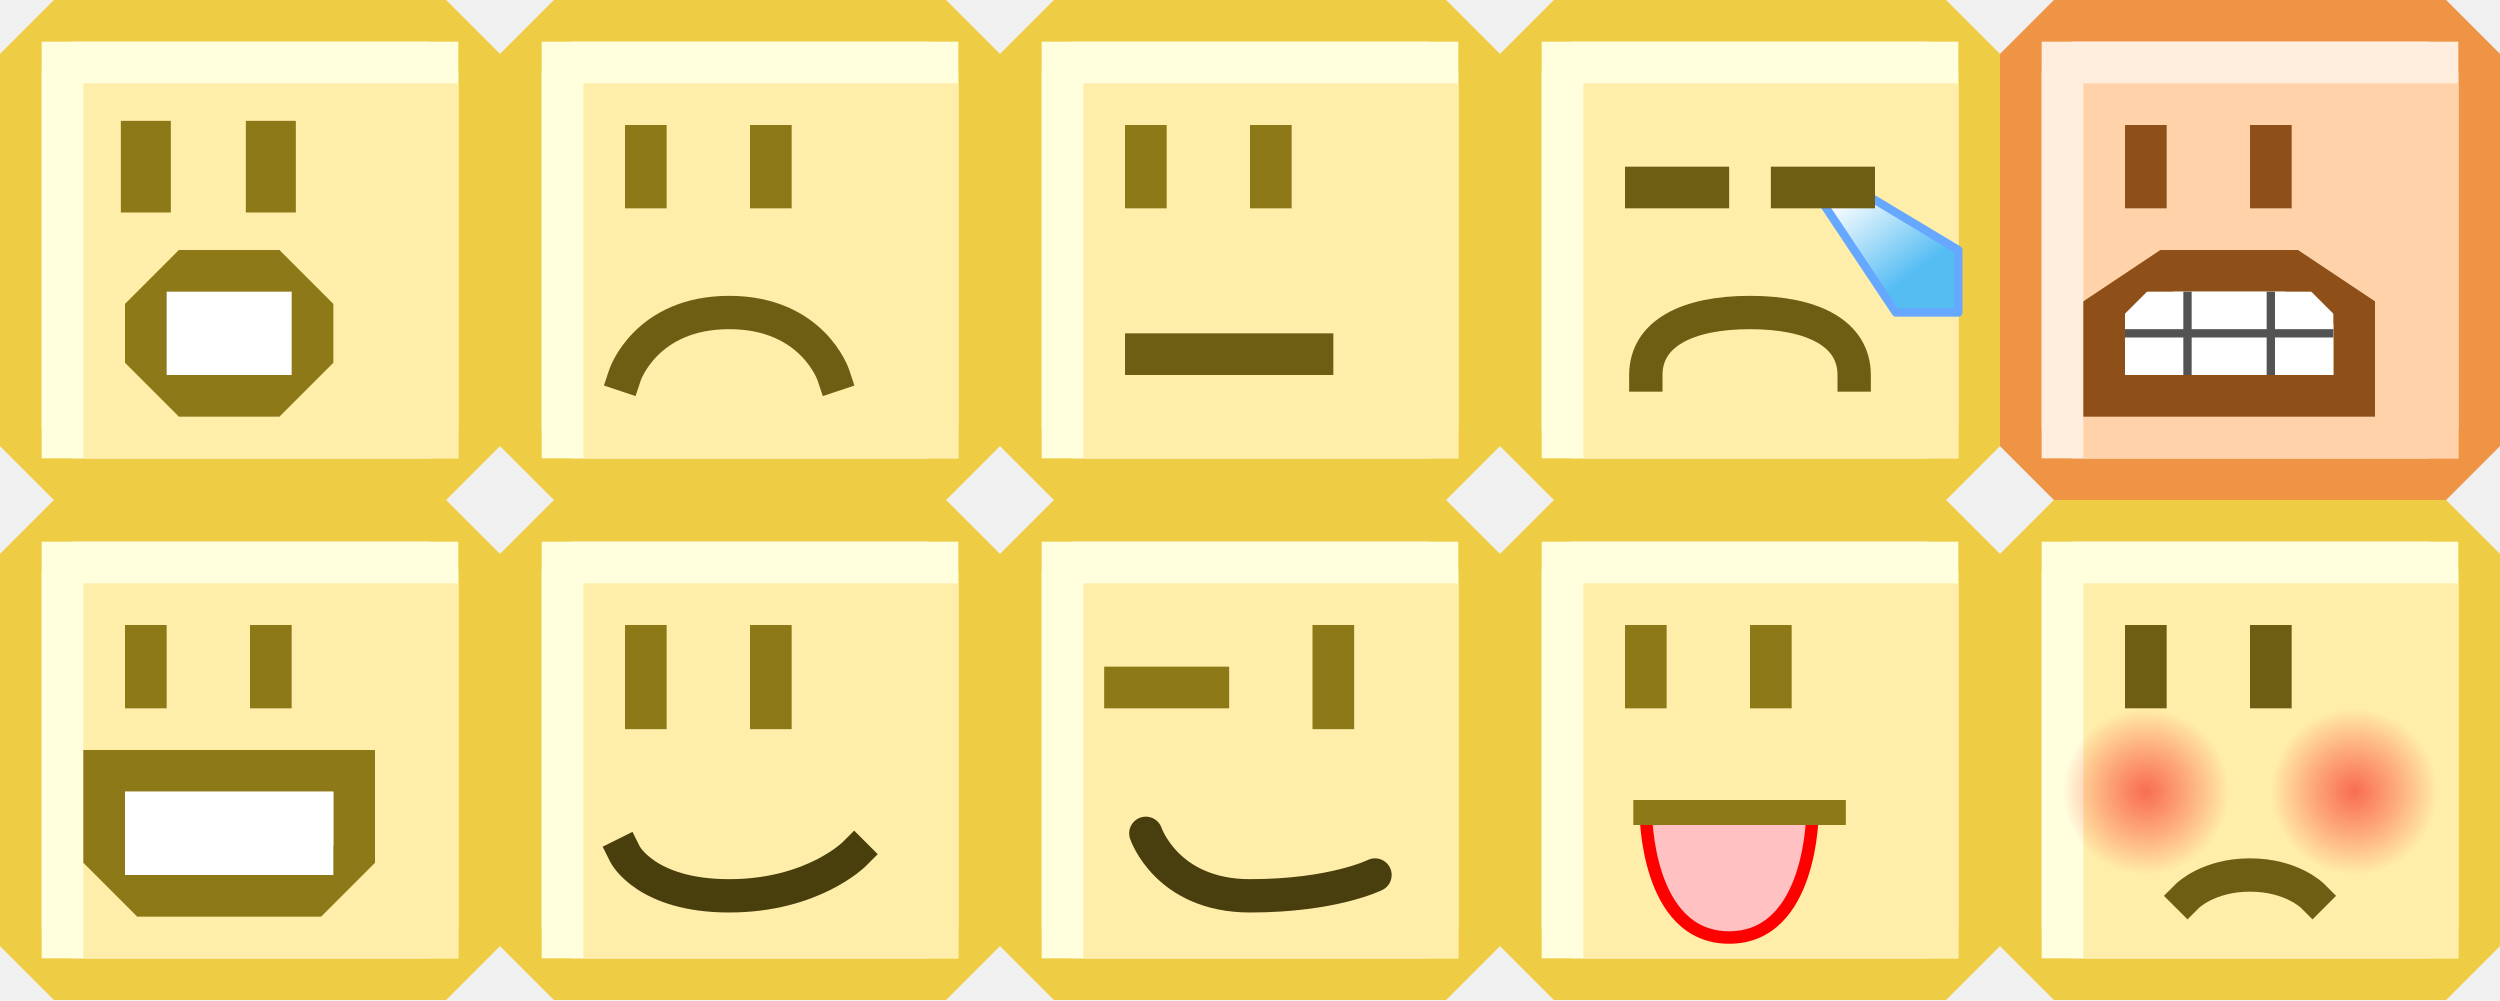
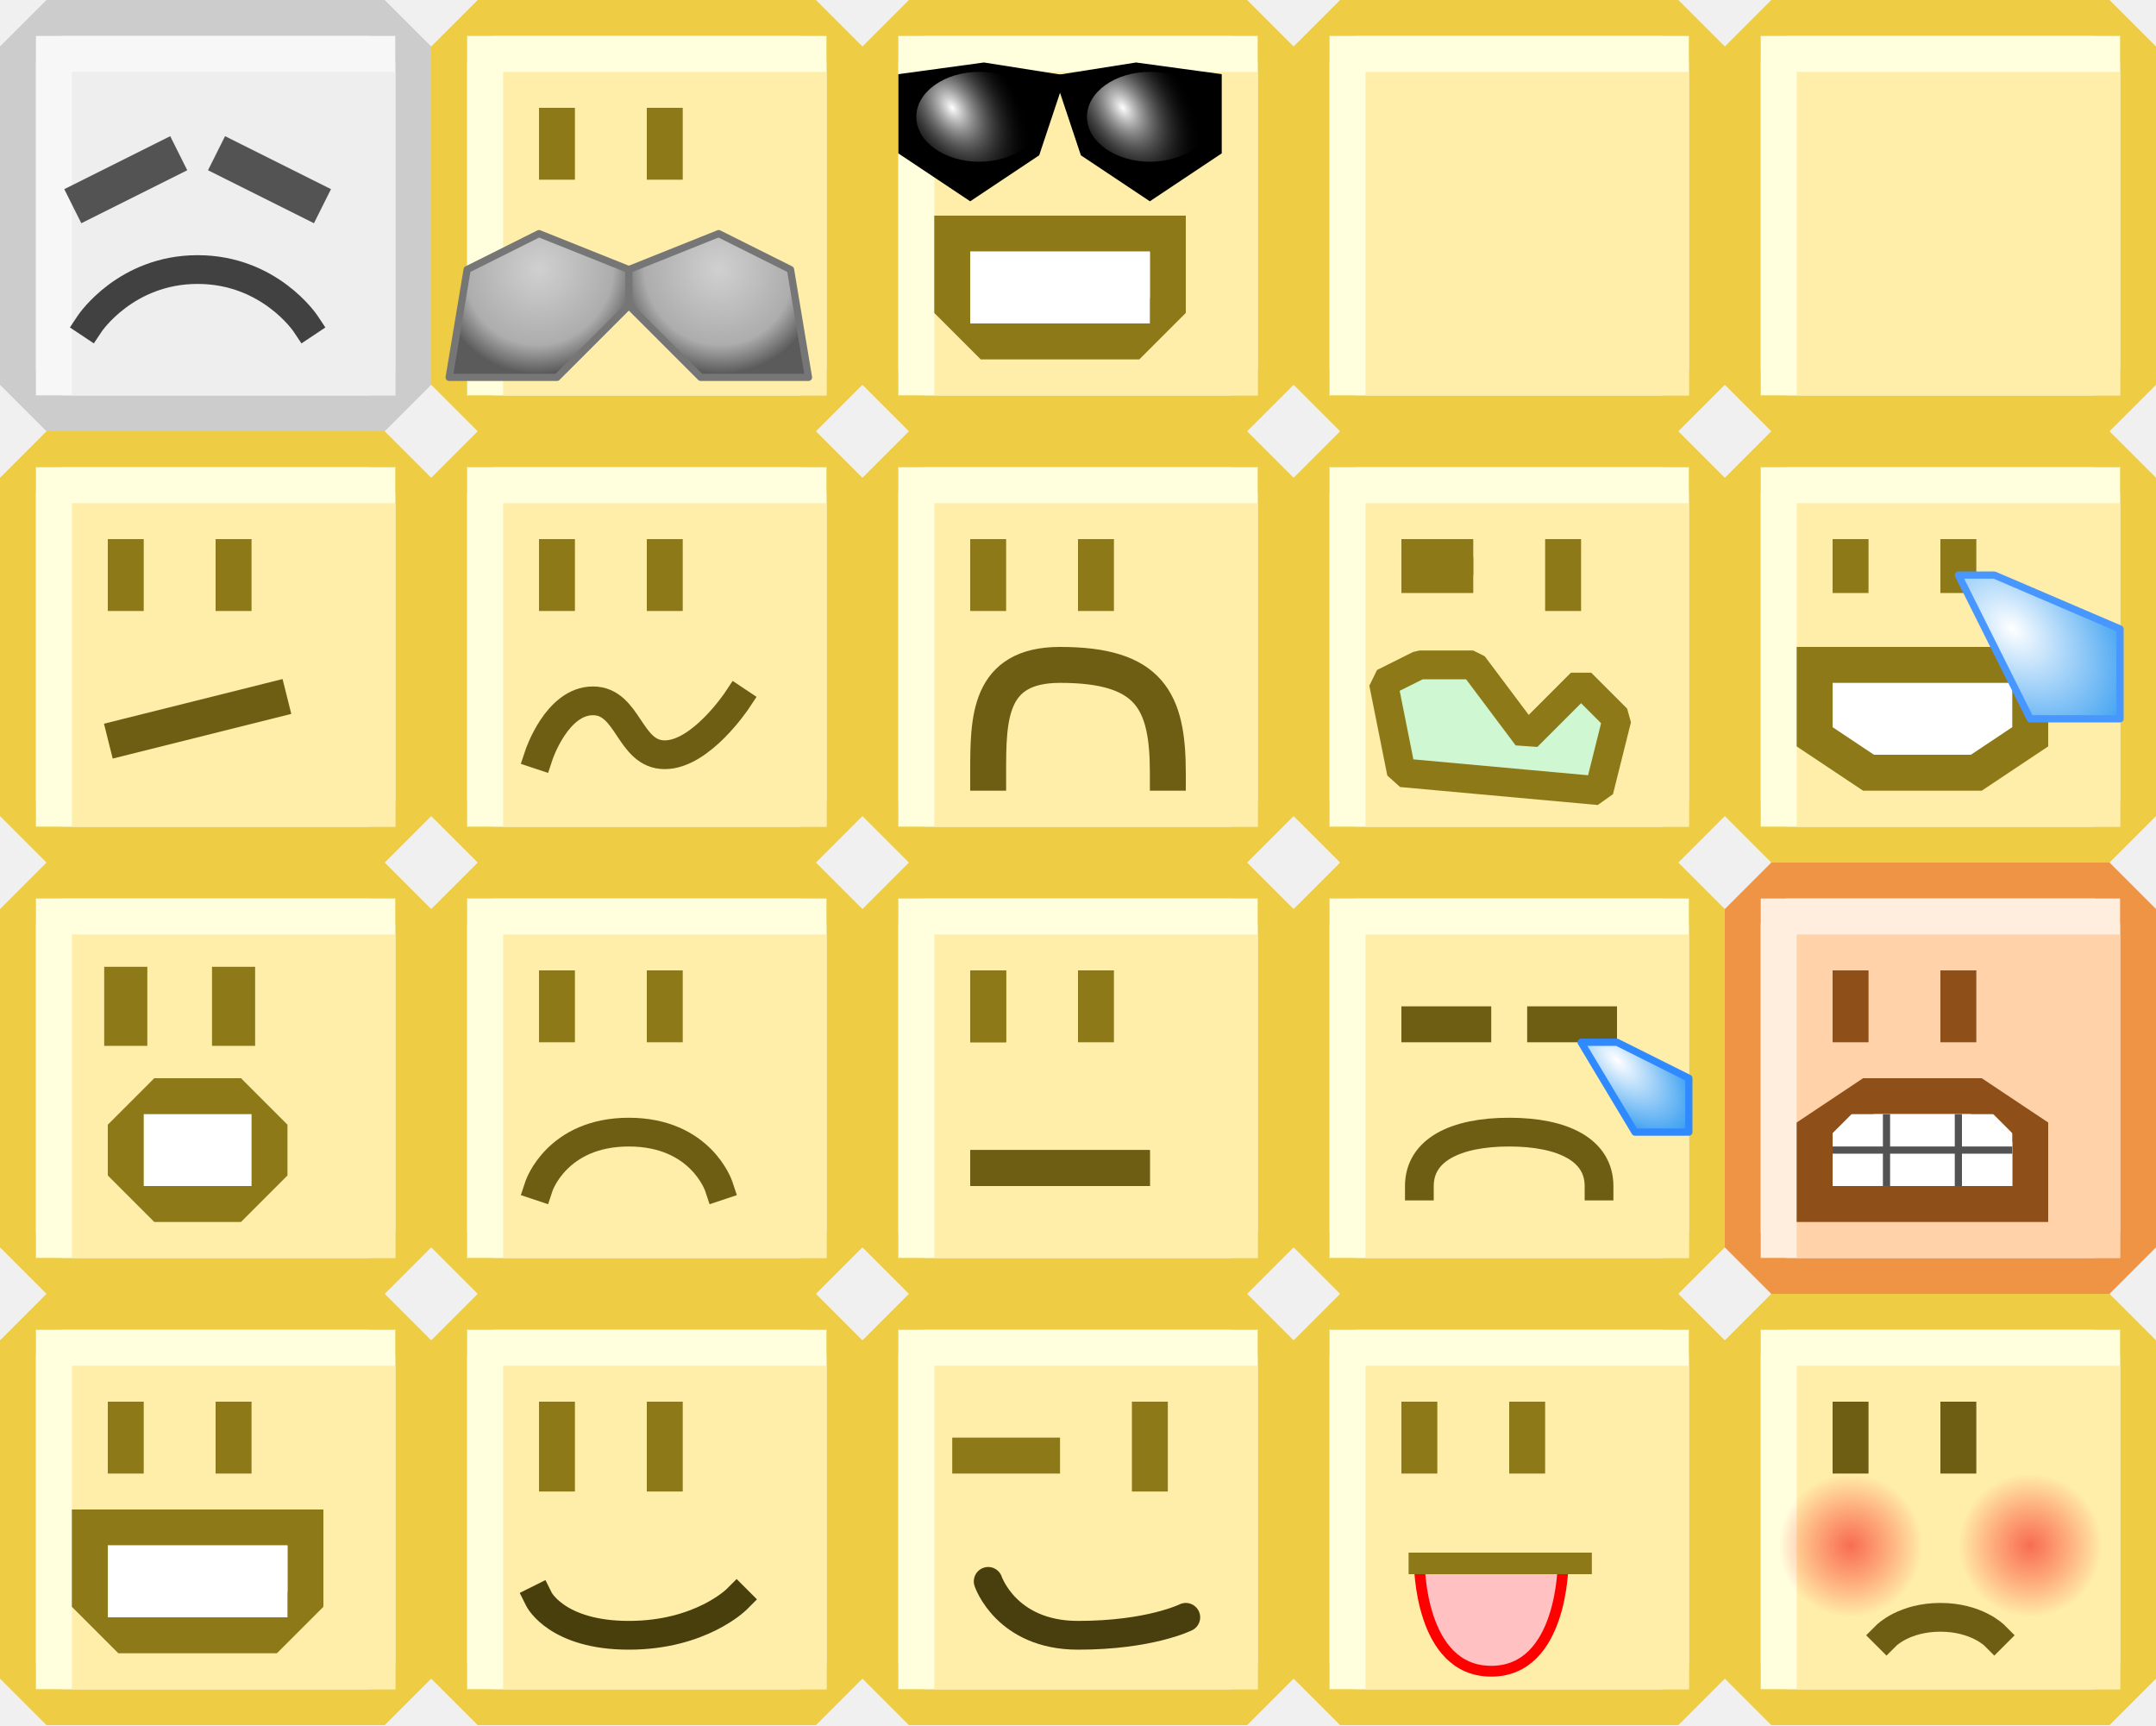
- <svg xmlns="http://www.w3.org/2000/svg" xmlns:ns1="http://www.openswatchbook.org/uri/2009/osb" xmlns:xlink="http://www.w3.org/1999/xlink" width="600" height="240" id="svg2" version="1.1" style="display:inline">
+ <svg xmlns="http://www.w3.org/2000/svg" xmlns:ns1="http://www.openswatchbook.org/uri/2009/osb" xmlns:xlink="http://www.w3.org/1999/xlink" width="600" height="480" id="svg2" version="1.1" style="display:inline">
  <defs id="defs4">
+     <linearGradient id="linearGradient4764">
+       <stop style="stop-color:#ffffff;stop-opacity:1;" offset="0" id="stop4766" />
+       <stop style="stop-color:#000000;stop-opacity:0;" offset="1" id="stop4768" />
+     </linearGradient>
+     <linearGradient id="linearGradient4044">
+       <stop style="stop-color:#d0d0d0;stop-opacity:1;" offset="0" id="stop4046" />
+       <stop id="stop4694" offset="0.725" style="stop-color:#adadad;stop-opacity:1;" />
+       <stop style="stop-color:#5b5b5b;stop-opacity:1;" offset="1" id="stop4048" />
+     </linearGradient>
    <linearGradient id="linearGradient3987">
      <stop style="stop-color:#f31a1a;stop-opacity:0.606;" offset="0" id="stop3989" />
      <stop style="stop-color:#ff0000;stop-opacity:0;" offset="1" id="stop3991" />
    </linearGradient>
    <linearGradient id="linearGradient4541">
-       <stop id="stop4543" offset="0" style="stop-color:#56bdf3;stop-opacity:1;" />
-       <stop id="stop4545" offset="1" style="stop-color:#ffffff;stop-opacity:1;" />
+       <stop id="stop4543" offset="0" style="stop-color:#ffffff;stop-opacity:1;" />
+       <stop id="stop4545" offset="1" style="stop-color:#329bf0;stop-opacity:1;" />
    </linearGradient>
    <marker orient="auto" refY="0" refX="0" id="SquareS" style="overflow:visible">
      <path id="path4078" d="M -5,-5 -5,5 5,5 5,-5 -5,-5 z" style="fill-rule:evenodd;stroke:#000000;stroke-width:1pt;marker-start:none" transform="scale(0.2,0.2)" />
    </marker>
    <linearGradient id="linearGradient3850" ns1:paint="solid">
      <stop style="stop-color:#000000;stop-opacity:1;" offset="0" id="stop3852" />
    </linearGradient>
    <linearGradient id="linearGradient3844" ns1:paint="solid">
      <stop style="stop-color:#ff0000;stop-opacity:1;" offset="0" id="stop3846" />
    </linearGradient>
    <linearGradient id="linearGradient3836" ns1:paint="gradient">
      <stop style="stop-color:#000000;stop-opacity:1;" offset="0" id="stop3838" />
      <stop style="stop-color:#000000;stop-opacity:0;" offset="1" id="stop3840" />
    </linearGradient>
    <marker orient="auto" refY="0" refX="0" id="SquareSV" style="overflow:visible">
      <path id="path4454" d="M -5,-5 -5,5 5,5 5,-5 -5,-5 z" style="fill:#a7d4ec;fill-rule:evenodd;stroke:#a7d4ec;stroke-width:1pt;marker-start:none" transform="scale(0.2,0.2)" />
    </marker>
    <linearGradient gradientUnits="userSpaceOnUse" y2="57.653" x2="110.306" y1="57.653" x1="70" id="linearGradient4547" xlink:href="#linearGradient4541" />
    <marker orient="auto" refY="0" refX="0" id="SquareSVa" style="overflow:visible">
      <path id="path4572" d="M -5,-5 -5,5 5,5 5,-5 -5,-5 z" style="fill:url(#linearGradient4547);fill-rule:evenodd;stroke:url(#linearGradient4547);stroke-width:1pt;marker-start:none" transform="scale(0.2,0.2)" />
    </marker>
-     <linearGradient xlink:href="#linearGradient4541" id="linearGradient4856" x1="95" y1="65" x2="80" y2="45" gradientUnits="userSpaceOnUse" gradientTransform="translate(365,-120)" />
    <radialGradient xlink:href="#linearGradient3987" id="radialGradient7363" gradientUnits="userSpaceOnUse" gradientTransform="matrix(1,3.0777777e-7,-4.1574286e-7,1.374368,2.238709e-5,-22.46212)" cx="35" cy="60" fx="35" fy="60" r="15" />
    <radialGradient xlink:href="#linearGradient3987" id="radialGradient3932" cx="35" cy="70" fx="35" fy="70" r="25" gradientUnits="userSpaceOnUse" gradientTransform="matrix(0.8,0,0,0.8,487,14)" />
    <radialGradient xlink:href="#linearGradient3987" id="radialGradient3936" gradientUnits="userSpaceOnUse" cx="35" cy="70" fx="35" fy="70" r="25" gradientTransform="matrix(0.8,0,0,0.8,537,14)" />
+     <linearGradient xlink:href="#linearGradient4541-2" id="linearGradient4856-4" x1="95" y1="65" x2="80" y2="45" gradientUnits="userSpaceOnUse" gradientTransform="translate(365,-120)" />
+     <linearGradient id="linearGradient4541-2">
+       <stop id="stop4543-5" offset="0" style="stop-color:#56bdf3;stop-opacity:1;" />
+       <stop id="stop4545-4" offset="1" style="stop-color:#ffffff;stop-opacity:1;" />
+     </linearGradient>
+     <radialGradient xlink:href="#linearGradient4541" id="radialGradient3961" cx="559.564" cy="-180.334" fx="559.564" fy="-180.334" r="23.5" gradientTransform="matrix(1.276595,1.276598,-0.851065,0.8510632,-307.8125,-745.8627)" gradientUnits="userSpaceOnUse" />
+     <radialGradient xlink:href="#linearGradient4541" id="radialGradient3965" cx="448.735" cy="-62.896" fx="448.735" fy="-62.896" r="18.5" gradientTransform="matrix(1.081082,1.08108,-0.54054,0.540541,-69.11661,-516.1199)" gradientUnits="userSpaceOnUse" />
+     <radialGradient xlink:href="#linearGradient4541-25" id="radialGradient3961-8" cx="559.564" cy="-180.334" fx="559.564" fy="-180.334" r="23.5" gradientTransform="matrix(1.276595,1.276598,-0.851065,0.8510632,-307.8125,-745.8627)" gradientUnits="userSpaceOnUse" />
+     <linearGradient id="linearGradient4541-25">
+       <stop id="stop4543-1" offset="0" style="stop-color:#ffffff;stop-opacity:1;" />
+       <stop id="stop4545-5" offset="1" style="stop-color:#329bf0;stop-opacity:1;" />
+     </linearGradient>
+     <radialGradient xlink:href="#linearGradient4044" id="radialGradient4736" gradientUnits="userSpaceOnUse" gradientTransform="matrix(-0.6382992,1.063831,1.032067,0.6192404,700.0675,-768.0427)" cx="561.983" cy="-185.409" fx="561.983" fy="-185.409" r="23.5" />
+     <radialGradient xlink:href="#linearGradient4764" id="radialGradient5100" gradientUnits="userSpaceOnUse" gradientTransform="matrix(1.293773,1.940658,-1.199999,0.8000004,-40.23333,-516.1729)" cx="267.433" cy="33.971" fx="267.433" fy="33.971" r="12.5" />
  </defs>
-   <g id="layer2" style="display:inline" transform="translate(0,120)">
+   <g id="layer2" style="display:inline" transform="translate(0,360)">
    <g id="g3981">
      <path id="path3885" d="m 15,5 90,0 10,10 0,90 -10,10 -90,0 L 5,105 5,15 z" style="color:#000000;fill:none;stroke:#eecc44;stroke-width:10;stroke-linecap:square;stroke-linejoin:miter;stroke-miterlimit:4;stroke-opacity:1;stroke-dasharray:none;stroke-dashoffset:0;marker:none;visibility:visible;display:inline;overflow:visible;enable-background:accumulate" />
      <rect style="color:#000000;fill:#ffffdd;fill-opacity:1;fill-rule:nonzero;stroke:none;stroke-width:10;marker:none;visibility:visible;display:inline;overflow:visible;enable-background:accumulate" id="rect3860" width="100" height="100" x="10" y="10" />
      <rect y="20" x="20" height="90" width="90" id="rect3856" style="color:#000000;fill:#ffeeaa;fill-opacity:1;fill-rule:nonzero;stroke:none;stroke-width:10;marker:none;visibility:visible;display:inline;overflow:visible;enable-background:accumulate" />
    </g>
    <use x="0" y="0" xlink:href="#g3981" id="use4111" transform="translate(120,0)" width="600" height="240" />
    <use x="0" y="0" xlink:href="#g3981" id="use4113" transform="translate(240,0)" width="600" height="240" />
    <use x="0" y="0" xlink:href="#g3981" id="use4115" transform="translate(360,0)" width="600" height="240" />
    <use x="0" y="0" xlink:href="#g3981" id="use4117" transform="translate(480,0)" width="600" height="240" />
    <use x="0" y="0" xlink:href="#g3981" id="use4119" transform="translate(0,-120)" width="600" height="240" />
    <use x="0" y="0" xlink:href="#g3981" id="use4121" transform="translate(120,-120)" width="600" height="240" />
    <use x="0" y="0" xlink:href="#g3981" id="use4123" transform="translate(240,-120)" width="600" height="240" />
    <use x="0" y="0" xlink:href="#g3981" id="use4125" transform="translate(360,-120)" width="600" height="240" />
-   </g>
-   <g style="display:inline" id="g3895" transform="translate(0,120)">
+     <use x="0" y="0" xlink:href="#g3981" id="use3885" transform="translate(0,-240)" width="600" height="480" />
+     <use x="0" y="0" xlink:href="#g3981" id="use3887" transform="translate(120,-240)" width="600" height="480" />
+     <use x="0" y="0" xlink:href="#g3981" id="use3889" transform="translate(240,-240)" width="600" height="480" />
+     <use x="0" y="0" xlink:href="#g3981" id="use3893" transform="translate(360,-240)" width="600" height="480" />
+     <use x="0" y="0" xlink:href="#g3981" id="use3895" transform="translate(480,-240)" width="600" height="480" />
+     <path id="path3981" d="m 15,-355 90,0 10,10 0,90 -10,10 -90,0 -10,-10 0,-90 z" style="color:#000000;fill:none;stroke:#cccccc;stroke-width:10;stroke-linecap:square;stroke-linejoin:miter;stroke-miterlimit:4;stroke-opacity:1;stroke-dasharray:none;stroke-dashoffset:0;marker:none;visibility:visible;display:inline;overflow:visible;enable-background:accumulate" />
+     <rect style="color:#000000;fill:#f7f7f7;fill-opacity:1;fill-rule:nonzero;stroke:none;stroke-width:10;marker:none;visibility:visible;display:inline;overflow:visible;enable-background:accumulate" id="rect3983" width="100" height="100" x="10" y="-350" />
+     <rect y="-340" x="20" height="90" width="90" id="rect3985" style="color:#000000;fill:#eeeeee;fill-opacity:1;fill-rule:nonzero;stroke:none;stroke-width:10;marker:none;visibility:visible;display:inline;overflow:visible;enable-background:accumulate" />
+     <use x="0" y="0" xlink:href="#g3981" id="use3899" transform="translate(120,-360)" width="600" height="480" />
+     <use x="0" y="0" xlink:href="#g3981" id="use3901" transform="translate(240,-360)" width="600" height="480" />
+     <use x="0" y="0" xlink:href="#g3981" id="use3903" transform="translate(360,-360)" width="600" height="480" />
+     <use x="0" y="0" xlink:href="#g3981" id="use3906" transform="translate(480,-360)" width="600" height="480" />
+   </g>
+   <g id="layer1" style="display:inline" />
+   <g style="display:inline" id="g3895" transform="translate(0,360)">
    <path id="path3903" d="m 35,35 0,10" style="fill:none;stroke:#8e7918;stroke-width:10;stroke-linecap:square;stroke-linejoin:miter;stroke-miterlimit:4;stroke-opacity:1;stroke-dasharray:none" />
    <path id="use3905" d="m 65,35 0,10" style="fill:none;stroke:#8e7918;stroke-width:10;stroke-linecap:square;stroke-linejoin:miter;stroke-miterlimit:4;stroke-opacity:1;stroke-dasharray:none" />
    <path id="path3907" d="M 25,65 85,65 85,85 75,95 35,95 25,85 z" style="color:#000000;fill:#ffffff;fill-opacity:1;stroke:#8e7918;stroke-width:10;stroke-linecap:square;stroke-linejoin:miter;stroke-miterlimit:4;stroke-opacity:1;stroke-dasharray:none;stroke-dashoffset:0;marker:none;visibility:visible;display:inline;overflow:visible;enable-background:accumulate" />
    <rect y="70" x="30" height="20" width="50" id="rect3909" style="color:#000000;fill:#ffffff;fill-opacity:1;stroke:none;stroke-width:10;marker:none;visibility:visible;display:inline;overflow:visible;enable-background:accumulate" />
  </g>
-   <g id="g3877" style="display:inline" transform="translate(0,120)">
+   <g id="g3877" style="display:inline" transform="translate(0,360)">
    <path style="color:#000000;fill:none;stroke:#ee9444;stroke-width:10;stroke-linecap:square;stroke-linejoin:miter;stroke-miterlimit:4;stroke-opacity:1;stroke-dasharray:none;stroke-dashoffset:0;marker:none;visibility:visible;display:inline;overflow:visible;enable-background:accumulate" d="m 495,-115 90,0 10,10 0,90 -10,10 -90,0 -10,-10 0,-90 z" id="path3885-3" />
    <rect y="-110" x="490" height="100" width="100" id="rect3860-2" style="color:#000000;fill:#ffeddd;fill-opacity:1;fill-rule:nonzero;stroke:none;stroke-width:10;marker:none;visibility:visible;display:inline;overflow:visible;enable-background:accumulate" />
    <rect style="color:#000000;fill:#ffd2aa;fill-opacity:1;fill-rule:nonzero;stroke:#8e7918;stroke-width:0;stroke-linecap:butt;stroke-linejoin:miter;stroke-miterlimit:4;stroke-opacity:1;stroke-dasharray:none;stroke-dashoffset:120;marker:none;visibility:visible;display:inline;overflow:visible;enable-background:accumulate" id="rect3887" width="90" height="90" x="500" y="-100" />
    <path style="fill:none;stroke:#8e5018;stroke-width:10;stroke-linecap:square;stroke-linejoin:miter;stroke-miterlimit:4;stroke-opacity:1;stroke-dasharray:none" d="m 515,-85 0,10" id="path3879" />
    <path style="color:#000000;fill:#ffffff;fill-opacity:1;stroke:#8e5018;stroke-width:10;stroke-linecap:square;stroke-linejoin:miter;stroke-miterlimit:4;stroke-opacity:1;stroke-dasharray:none;stroke-dashoffset:0;marker:none;visibility:visible;display:inline;overflow:visible;enable-background:accumulate" d="m 505,-25 60,0 0,-20 -15,-10 -30,0 -15,10 z" id="path3883" />
    <rect style="color:#000000;fill:#ffffff;fill-opacity:1;stroke:none;stroke-width:10;marker:none;visibility:visible;display:inline;overflow:visible;enable-background:accumulate" id="rect3885" width="50" height="20" x="510" y="-50" />
    <use x="0" y="0" xlink:href="#path3879" id="use3925" transform="translate(30,0)" width="120" height="120" />
    <path style="color:#000000;fill:none;stroke:#535353;stroke-width:2;stroke-linecap:butt;stroke-linejoin:miter;stroke-miterlimit:4;stroke-opacity:1;stroke-dasharray:none;stroke-dashoffset:0;marker:none;visibility:visible;display:inline;overflow:visible;enable-background:accumulate" d="m 525,-50 c 0,20 0,20 0,20" id="path3951" />
    <use x="0" y="0" xlink:href="#path3951" id="use3974" transform="translate(20,0)" width="120" height="120" />
    <path style="fill:none;stroke:#535353;stroke-width:2;stroke-linecap:butt;stroke-linejoin:miter;stroke-miterlimit:4;stroke-opacity:1;stroke-dasharray:none" d="m 510,-40 50,0" id="path3927" />
    <path style="fill:#8e5018;fill-opacity:1;stroke:#8e5018;stroke-width:0.4;stroke-linecap:butt;stroke-linejoin:miter;stroke-miterlimit:4;stroke-opacity:1;stroke-dasharray:none" d="m 510,-45 5,-5 -5,0 z" id="path3977" />
    <use x="0" y="0" xlink:href="#path3977" id="use3979" transform="matrix(-1,0,0,1,1070,0)" width="120" height="120" />
  </g>
-   <g style="display:none" id="g3856" transform="translate(0,120)">
+   <g style="display:none" id="g3856" transform="translate(0,360)">
    <path id="path3858" d="m 35,-85 0,10" style="fill:none;stroke:#8e7918;stroke-width:12;stroke-linecap:square;stroke-linejoin:miter;stroke-miterlimit:4;stroke-opacity:1;stroke-dasharray:none" />
    <path id="path3863" d="m 40,-40 10,-10 15,0 10,10 0,10 -10,5 -15,0 -10,-5 z" style="fill:#8e7918;fill-opacity:1;stroke:#8e7918;stroke-width:0;stroke-linecap:butt;stroke-linejoin:miter;stroke-miterlimit:4;stroke-opacity:1;stroke-dasharray:none" />
    <use height="120" width="120" transform="translate(30,0)" id="use3865" xlink:href="#path3940" y="0" x="0" />
  </g>
-   <g style="display:none" id="g3867" transform="translate(0,120)">
+   <g style="display:none" id="g3867" transform="translate(0,360)">
    <path id="path3869" d="m 35,-85 0,10" style="fill:none;stroke:#8e7918;stroke-width:12;stroke-linecap:square;stroke-linejoin:miter;stroke-miterlimit:4;stroke-opacity:1;stroke-dasharray:none" />
    <path id="path3871" d="m 35,-45 10,-10 20,0 10,10 0,10 -10,10 -20,0 -10,-10 z" style="fill:#8e7918;fill-opacity:1;stroke:#8e7918;stroke-width:10;stroke-linecap:butt;stroke-linejoin:miter;stroke-miterlimit:4;stroke-opacity:1;stroke-dasharray:none" />
    <rect y="-50" x="40" height="20" width="30" id="rect3873" style="color:#000000;fill:#e3dec4;fill-opacity:1;fill-rule:nonzero;stroke:none;stroke-width:20;marker:none;visibility:visible;display:inline;overflow:visible;enable-background:accumulate" />
    <use height="120" width="120" transform="translate(30,0)" id="use3875" xlink:href="#path3940" y="0" x="0" />
  </g>
-   <g id="g3938" style="display:inline" transform="translate(0,120)">
+   <g id="g3938" style="display:inline" transform="translate(0,360)">
    <path style="fill:none;stroke:#8e7918;stroke-width:12;stroke-linecap:square;stroke-linejoin:miter;stroke-miterlimit:4;stroke-opacity:1;stroke-dasharray:none" d="m 35,-85 0,10" id="path3940" />
    <path style="fill:#8e7918;fill-opacity:1;stroke:#8e7918;stroke-width:10;stroke-linecap:butt;stroke-linejoin:miter;stroke-miterlimit:4;stroke-opacity:1;stroke-dasharray:none" d="m 35,-45 10,-10 20,0 10,10 0,10 -10,10 -20,0 -10,-10 z" id="path3953" />
    <rect style="color:#000000;fill:#ffffff;fill-opacity:1;fill-rule:nonzero;stroke:none;stroke-width:20;marker:none;visibility:visible;display:inline;overflow:visible;enable-background:accumulate" id="rect3951" width="30" height="20" x="40" y="-50" />
    <use x="0" y="0" xlink:href="#path3940" id="use3955" transform="translate(30,0)" width="120" height="120" />
  </g>
-   <g id="g3934" style="display:inline" transform="translate(0,120)">
+   <g id="g3934" style="display:inline" transform="translate(0,360)">
    <path style="fill:none;stroke:#8e7918;stroke-width:10;stroke-linecap:square;stroke-linejoin:miter;stroke-miterlimit:4;stroke-opacity:1;stroke-dasharray:none" d="m 155,35 0,15" id="path3936" />
    <path style="color:#000000;fill:none;stroke:#493f0d;stroke-width:8;stroke-linecap:square;stroke-linejoin:miter;stroke-miterlimit:4;stroke-opacity:1;stroke-dasharray:none;stroke-dashoffset:0;marker:none;visibility:visible;display:inline;overflow:visible;enable-background:accumulate" d="m 150,85 c 0,0 5,10 25,10 20,0 30,-10 30,-10" id="path3944" />
    <use x="0" y="0" xlink:href="#path3936" id="use3952" transform="translate(30,0)" width="120" height="120" />
  </g>
-   <g style="display:inline" id="g4887" transform="translate(0,120)">
+   <g style="display:inline" id="g4887" transform="translate(0,360)">
    <path id="path4889" d="m 270,45 20,0" style="fill:none;stroke:#8e7918;stroke-width:10;stroke-linecap:square;stroke-linejoin:miter;stroke-miterlimit:4;stroke-opacity:1;stroke-dasharray:none" />
    <path id="path4891" d="m 275,80 c 0,0 5,15 25,15 20,0 30,-5 30,-5" style="color:#000000;fill:none;stroke:#493e0d;stroke-width:8;stroke-linecap:round;stroke-linejoin:miter;stroke-miterlimit:4;stroke-opacity:1;stroke-dasharray:none;stroke-dashoffset:0;marker:none;visibility:visible;display:inline;overflow:visible;enable-background:accumulate" />
    <use height="120" width="120" transform="translate(165,0)" id="use4893" xlink:href="#path3936" y="0" x="0" />
  </g>
-   <g style="display:inline" id="g3972" transform="translate(0,120)">
+   <g style="display:inline" id="g3972" transform="translate(0,360)">
    <path id="path3974" d="m 395,35 0,10" style="fill:none;stroke:#8e7918;stroke-width:10;stroke-linecap:square;stroke-linejoin:miter;stroke-miterlimit:4;stroke-opacity:1;stroke-dasharray:none" />
    <path style="fill:#ffc1c1;fill-opacity:1;stroke:#ff0000;stroke-width:3;stroke-linecap:butt;stroke-linejoin:miter;stroke-miterlimit:4;stroke-opacity:1;stroke-dasharray:none" d="m 395,75 c 0,0 0,30 20,30 20,0 20,-30 20,-30 z" id="path3982" />
    <path id="path3976" d="m 395,75 c 0,0 0,0 20,0 20,0 25,0 25,0" style="color:#000000;fill:none;stroke:#8e7918;stroke-width:6;stroke-linecap:square;stroke-linejoin:miter;stroke-miterlimit:4;stroke-opacity:1;stroke-dasharray:none;stroke-dashoffset:0;marker:none;visibility:visible;display:inline;overflow:visible;enable-background:accumulate" />
    <use x="0" y="0" xlink:href="#path3974" id="use3980" transform="translate(30,0)" width="120" height="120" />
  </g>
-   <g style="display:inline" id="g3954" transform="translate(0,120)">
+   <g style="display:inline" id="g3954" transform="translate(0,360)">
    <path id="path3956" d="m 155,-85 0,10" style="fill:none;stroke:#8e7918;stroke-width:10;stroke-linecap:square;stroke-linejoin:miter;stroke-miterlimit:4;stroke-opacity:1;stroke-dasharray:none" />
    <path id="path3958" d="m 150,-30 c 0,0 5,-15 25,-15 20,0 25,15 25,15" style="color:#000000;fill:none;stroke:#6e5e13;stroke-width:8;stroke-linecap:square;stroke-linejoin:miter;stroke-miterlimit:4;stroke-opacity:1;stroke-dasharray:none;stroke-dashoffset:0;marker:none;visibility:visible;display:inline;overflow:visible;enable-background:accumulate" />
    <use x="0" y="0" xlink:href="#path3956" id="use3968" transform="matrix(-1,0,0,1,340,0)" width="120" height="120" />
  </g>
-   <g id="g3848" style="display:inline" transform="translate(0,120)">
+   <g id="g3848" style="display:inline" transform="translate(0,360)">
    <path style="fill:none;stroke:#8e7918;stroke-width:10;stroke-linecap:square;stroke-linejoin:miter;stroke-miterlimit:4;stroke-opacity:1;stroke-dasharray:none" d="m 275,-85 0,10" id="path3850" />
    <path style="color:#000000;fill:none;stroke:#6e5e13;stroke-width:10;stroke-linecap:square;stroke-linejoin:miter;stroke-miterlimit:4;stroke-opacity:1;stroke-dasharray:none;stroke-dashoffset:0;marker:none;visibility:visible;display:inline;overflow:visible;enable-background:accumulate" d="m 275,-35 c 25,0 40,0 40,0" id="path3852" />
    <use height="120" width="120" transform="matrix(-1,0,0,1,580,0)" id="use3854" xlink:href="#path3850" y="0" x="0" />
-   </g>
-   <g style="display:none" id="g3066" transform="translate(0,120)">
+     <path id="path3939" d="m 275,-85 0,10" style="fill:none;stroke:#8e7918;stroke-width:10;stroke-linecap:square;stroke-linejoin:miter;stroke-miterlimit:4;stroke-opacity:1;stroke-dasharray:none" />
+     <path id="path3941" d="m 275,-35 c 25,0 40,0 40,0" style="color:#000000;fill:none;stroke:#6e5e13;stroke-width:10;stroke-linecap:square;stroke-linejoin:miter;stroke-miterlimit:4;stroke-opacity:1;stroke-dasharray:none;stroke-dashoffset:0;marker:none;visibility:visible;display:inline;overflow:visible;enable-background:accumulate" />
+   </g>
+   <g style="display:none" id="g3066" transform="translate(0,360)">
    <path id="path3068" d="m 275,-85 0,7.5" style="fill:none;stroke:#8e7918;stroke-width:15;stroke-linecap:square;stroke-linejoin:miter;stroke-miterlimit:4;stroke-opacity:1;stroke-dasharray:none" />
    <path id="path3070" d="m 275,-40 c 25,0 37.5,0 37.5,0" style="color:#000000;fill:none;stroke:#6e5e13;stroke-width:15;stroke-linecap:square;stroke-linejoin:miter;stroke-miterlimit:4;stroke-opacity:1;stroke-dasharray:none;stroke-dashoffset:0;marker:none;visibility:visible;display:inline;overflow:visible;enable-background:accumulate" />
    <use x="0" y="0" xlink:href="#path3068" id="use3076" transform="translate(30,0)" width="120" height="120" />
  </g>
-   <g id="g3984" style="display:inline" transform="translate(0,120)">
+   <g id="g3984" style="display:inline" transform="translate(0,360)">
    <path style="color:#000000;fill:none;stroke:#6e5e13;stroke-width:8;stroke-linecap:square;stroke-linejoin:miter;stroke-miterlimit:4;stroke-opacity:1;stroke-dasharray:none;stroke-dashoffset:0;marker:none;visibility:visible;display:inline;overflow:visible;enable-background:accumulate" d="m 395,-30 c 0,-10 10,-15 25,-15 15,0 25,5 25,15" id="path3988" />
    <path style="color:#000000;fill:none;stroke:#6e5e13;stroke-width:10;stroke-linecap:square;stroke-linejoin:miter;stroke-miterlimit:4;stroke-opacity:1;stroke-dasharray:none;stroke-dashoffset:0;marker:none;visibility:visible;display:inline;overflow:visible;enable-background:accumulate" d="m 410,-75 -15,0" id="path3986" />
-     <path style="fill:url(#linearGradient4856);fill-opacity:1;stroke:#66a8ff;stroke-width:2;stroke-linejoin:round;stroke-miterlimit:4;stroke-opacity:1;stroke-dasharray:none" d="m 435,-75 20,30 15,0 0,-15 -25,-15 z" id="path4848" />
    <use x="0" y="0" xlink:href="#path3986" id="use3996" transform="matrix(-1,0,0,1,840,0)" width="120" height="120" />
-   </g>
-   <g style="display:inline" id="g3187" transform="translate(0,120)">
+     <path style="fill:url(#radialGradient3965);fill-opacity:1;stroke:#2f89ff;stroke-width:2;stroke-linejoin:round;stroke-miterlimit:4;stroke-opacity:1;stroke-dasharray:none" d="m 440,-70 15,25 15,0 0,-15 -20,-10 z" id="path4848" />
+   </g>
+   <g style="display:inline" id="g3187" transform="translate(0,360)">
    <path id="path3189" d="m 525,95 c 0,0 5,-5 15,-5 10,0 15,5 15,5" style="color:#000000;fill:none;stroke:#6e5e13;stroke-width:8;stroke-linecap:square;stroke-linejoin:miter;stroke-miterlimit:4;stroke-opacity:1;stroke-dasharray:none;stroke-dashoffset:0;marker:none;visibility:visible;display:inline;overflow:visible;enable-background:accumulate" />
    <path id="path3191" d="m 515,45 0,-10" style="color:#000000;fill:none;stroke:#6e5e13;stroke-width:10;stroke-linecap:square;stroke-linejoin:miter;stroke-miterlimit:4;stroke-opacity:1;stroke-dasharray:none;stroke-dashoffset:0;marker:none;visibility:visible;display:inline;overflow:visible;enable-background:accumulate" />
    <path id="use3195" d="m 545,45 0,-10" style="color:#000000;fill:none;stroke:#6e5e13;stroke-width:10;stroke-linecap:square;stroke-linejoin:miter;stroke-miterlimit:4;stroke-opacity:1;stroke-dasharray:none;stroke-dashoffset:0;marker:none;visibility:visible;display:inline;overflow:visible;enable-background:accumulate" />
    <rect style="color:#000000;fill:url(#radialGradient3932);fill-opacity:1;fill-rule:nonzero;stroke:none;stroke-width:20;marker:none;visibility:visible;display:inline;overflow:visible;enable-background:accumulate" id="rect3924" width="50" height="50" x="490" y="45" />
    <rect y="45" x="540" height="50" width="50" id="rect3934" style="color:#000000;fill:url(#radialGradient3936);fill-opacity:1;fill-rule:nonzero;stroke:none;stroke-width:20;marker:none;visibility:visible;display:inline;overflow:visible;enable-background:accumulate" />
  </g>
+   <g id="layer3" style="display:inline">
+     <path transform="translate(0,360)" style="fill:none;stroke:#8e7918;stroke-width:10;stroke-linecap:square;stroke-linejoin:miter;stroke-miterlimit:4;stroke-opacity:1;stroke-dasharray:none;display:inline" d="m 35,-205 0,10" id="path3945" />
+     <path transform="translate(0,360)" style="color:#000000;fill:none;stroke:#6e5e13;stroke-width:10;stroke-linecap:square;stroke-linejoin:miter;stroke-miterlimit:4;stroke-opacity:1;stroke-dasharray:none;stroke-dashoffset:0;marker:none;visibility:visible;display:inline;overflow:visible;enable-background:accumulate" d="m 35,-155 40,-10" id="path3947" />
+     <use x="0" y="0" xlink:href="#path3945" id="use3957" transform="translate(30,0)" width="600" height="480" />
+   </g>
+   <g id="layer4">
+     <path id="path3956-0" d="m 155,155 0,10" style="fill:none;stroke:#8e7918;stroke-width:10;stroke-linecap:square;stroke-linejoin:miter;stroke-miterlimit:4;stroke-opacity:1;stroke-dasharray:none;display:inline" />
+     <path id="path3958-9" d="m 150,210 c 0,0 5,-15 15,-15 10,0 10,15 20,15 10,0 20,-15 20,-15" style="color:#000000;fill:none;stroke:#6e5e13;stroke-width:8;stroke-linecap:square;stroke-linejoin:miter;stroke-miterlimit:4;stroke-opacity:1;stroke-dasharray:none;stroke-dashoffset:0;marker:none;visibility:visible;display:inline;overflow:visible;enable-background:accumulate" />
+     <use x="0" y="0" xlink:href="#path3956-0" id="use3981" transform="translate(30,0)" width="600" height="480" />
+   </g>
+   <g id="layer5">
+     <path id="path3956-01" d="m 275,155 0,10" style="fill:none;stroke:#8e7918;stroke-width:10;stroke-linecap:square;stroke-linejoin:miter;stroke-miterlimit:4;stroke-opacity:1;stroke-dasharray:none;display:inline" />
+     <path id="path3958-3" d="m 275,215 c 0,-15 0,-30 20,-30 25,0 30,10 30,30" style="color:#000000;fill:none;stroke:#6e5e13;stroke-width:10;stroke-linecap:square;stroke-linejoin:miter;stroke-miterlimit:4;stroke-opacity:1;stroke-dasharray:none;stroke-dashoffset:0;marker:none;visibility:visible;display:inline;overflow:visible;enable-background:accumulate" />
+     <use x="0" y="0" xlink:href="#path3956-01" id="use4367" transform="translate(30,0)" width="600" height="480" />
+   </g>
+   <g id="layer6" style="display:inline">
+     <path style="fill:none;stroke:#8e7918;stroke-width:10;stroke-linecap:square;stroke-linejoin:miter;stroke-miterlimit:4;stroke-opacity:1;stroke-dasharray:none;display:inline" d="m 405,155 -10,0" id="path3940-7" />
+     <path style="fill:#cef7d2;fill-opacity:1;stroke:#8e7918;stroke-width:8;stroke-linecap:butt;stroke-linejoin:bevel;stroke-miterlimit:1.4;stroke-opacity:1;stroke-dasharray:none;display:inline" d="m 385,190 10,-5 15,0 15,20 15,-15 10,10 -5,20 -55,-5 z" id="path3953-8" />
+     <path id="use4395" d="m 435,165 0,-10" style="fill:none;stroke:#8e7918;stroke-width:10;stroke-linecap:square;stroke-linejoin:miter;stroke-miterlimit:4;stroke-opacity:1;stroke-dasharray:none;display:inline" />
+     <use x="0" y="0" xlink:href="#path3940-7" id="use3915" transform="translate(0,5)" width="600" height="480" />
+   </g>
+   <g transform="translate(0,360)" id="g3917" style="display:inline">
+     <path style="fill:none;stroke:#8e7918;stroke-width:10;stroke-linecap:square;stroke-linejoin:miter;stroke-miterlimit:4;stroke-opacity:1;stroke-dasharray:none" d="m 515,-205 0,5" id="path3919" />
+     <path style="fill:none;stroke:#8e7918;stroke-width:10;stroke-linecap:square;stroke-linejoin:miter;stroke-miterlimit:4;stroke-opacity:1;stroke-dasharray:none" d="m 545,-205 0,5" id="path3921" />
+     <path style="color:#000000;fill:#ffffff;fill-opacity:1;stroke:#8e7918;stroke-width:10;stroke-linecap:square;stroke-linejoin:miter;stroke-miterlimit:4;stroke-opacity:1;stroke-dasharray:none;stroke-dashoffset:0;marker:none;visibility:visible;display:inline;overflow:visible;enable-background:accumulate" d="m 505,-175 60,0 0,20 -15,10 -30,0 -15,-10 z" id="path3923" />
+     <path style="fill:url(#radialGradient3961);fill-opacity:1;stroke:#4897ff;stroke-width:2;stroke-linejoin:round;stroke-miterlimit:4;stroke-opacity:1;stroke-dasharray:none;display:inline" d="m 545,-200 20,40 25,0 0,-25 -35,-15 z" id="path4848-2" />
+   </g>
+   <g transform="translate(0,360)" id="g3968" style="display:inline">
+     <path style="fill:none;stroke:#535353;stroke-width:10.6;stroke-linecap:square;stroke-linejoin:miter;stroke-miterlimit:4;stroke-opacity:1;stroke-dasharray:none" d="m 45,-315 -20,10" id="path3970" />
+     <path style="color:#000000;fill:none;stroke:#414141;stroke-width:8;stroke-linecap:square;stroke-linejoin:miter;stroke-miterlimit:4;stroke-opacity:1;stroke-dasharray:none;stroke-dashoffset:0;marker:none;visibility:visible;display:inline;overflow:visible;enable-background:accumulate" d="m 25,-270 c 0,0 10,-15 30,-15 20,0 30,15 30,15" id="path3972" />
+     <use x="0" y="0" xlink:href="#path3970" id="use3977" transform="matrix(-1,0,0,1,110,0)" width="600" height="480" />
+   </g>
+   <g transform="translate(0,360)" id="g4002" style="display:inline">
+     <path style="fill:none;stroke:#8e7918;stroke-width:10;stroke-linecap:square;stroke-linejoin:miter;stroke-miterlimit:4;stroke-opacity:1;stroke-dasharray:none" d="m 155,-325 0,10" id="path4004" />
+     <use height="120" width="120" transform="matrix(-1,0,0,1,340,-240)" id="use4008" xlink:href="#path3956" y="0" x="0" />
+     <path style="fill:url(#radialGradient4736);fill-opacity:1;stroke:#767676;stroke-width:2;stroke-linejoin:round;stroke-miterlimit:4;stroke-opacity:1;stroke-dasharray:none;display:inline" d="m 175,-285 0,10 -20,20 -30,0 5,-30 20,-10 z" id="path4848-2-0" />
+     <use x="0" y="0" xlink:href="#path4848-2-0" id="use4050" transform="matrix(-1,0,0,1,350,0)" width="600" height="480" />
+   </g>
+   <g style="display:inline" id="g4738" transform="translate(0,360)">
+     <path style="fill:#000000;fill-opacity:1;stroke:#000000;stroke-width:10;stroke-linecap:butt;stroke-linejoin:miter;stroke-miterlimit:4;stroke-opacity:1;stroke-dasharray:none" d="m 255,-335 0,15 15,10 15,-10 5,-15 -16.22,-2.561 z" id="path4750" />
+     <use x="0" y="0" xlink:href="#path4750" id="use4752" transform="matrix(-1,0,0,1,590,0)" width="600" height="480" />
+     <path style="color:#000000;fill:url(#radialGradient5100);fill-opacity:1;fill-rule:nonzero;stroke:none;stroke-width:10;marker:none;visibility:visible;display:inline;overflow:visible;enable-background:accumulate" id="path4762" d="m 290,32.5 a 17.5,12.5 0 1 1 -35,0 17.5,12.5 0 1 1 35,0 z" transform="translate(0,-360)" />
+     <use x="0" y="0" xlink:href="#path4762" id="use4772" transform="translate(47.5,0)" width="600" height="480" />
+     <path id="path3907-1" d="m 265,-295 60,0 0,20 -10,10 -40,0 -10,-10 z" style="color:#000000;fill:#ffffff;fill-opacity:1;stroke:#8e7918;stroke-width:10;stroke-linecap:square;stroke-linejoin:miter;stroke-miterlimit:4;stroke-opacity:1;stroke-dasharray:none;stroke-dashoffset:0;marker:none;visibility:visible;display:inline;overflow:visible;enable-background:accumulate" />
+     <rect y="-290" x="270" height="20" width="50" id="rect3909-0" style="color:#000000;fill:#ffffff;fill-opacity:1;stroke:none;stroke-width:10;marker:none;visibility:visible;display:inline;overflow:visible;enable-background:accumulate" />
+   </g>
</svg>
